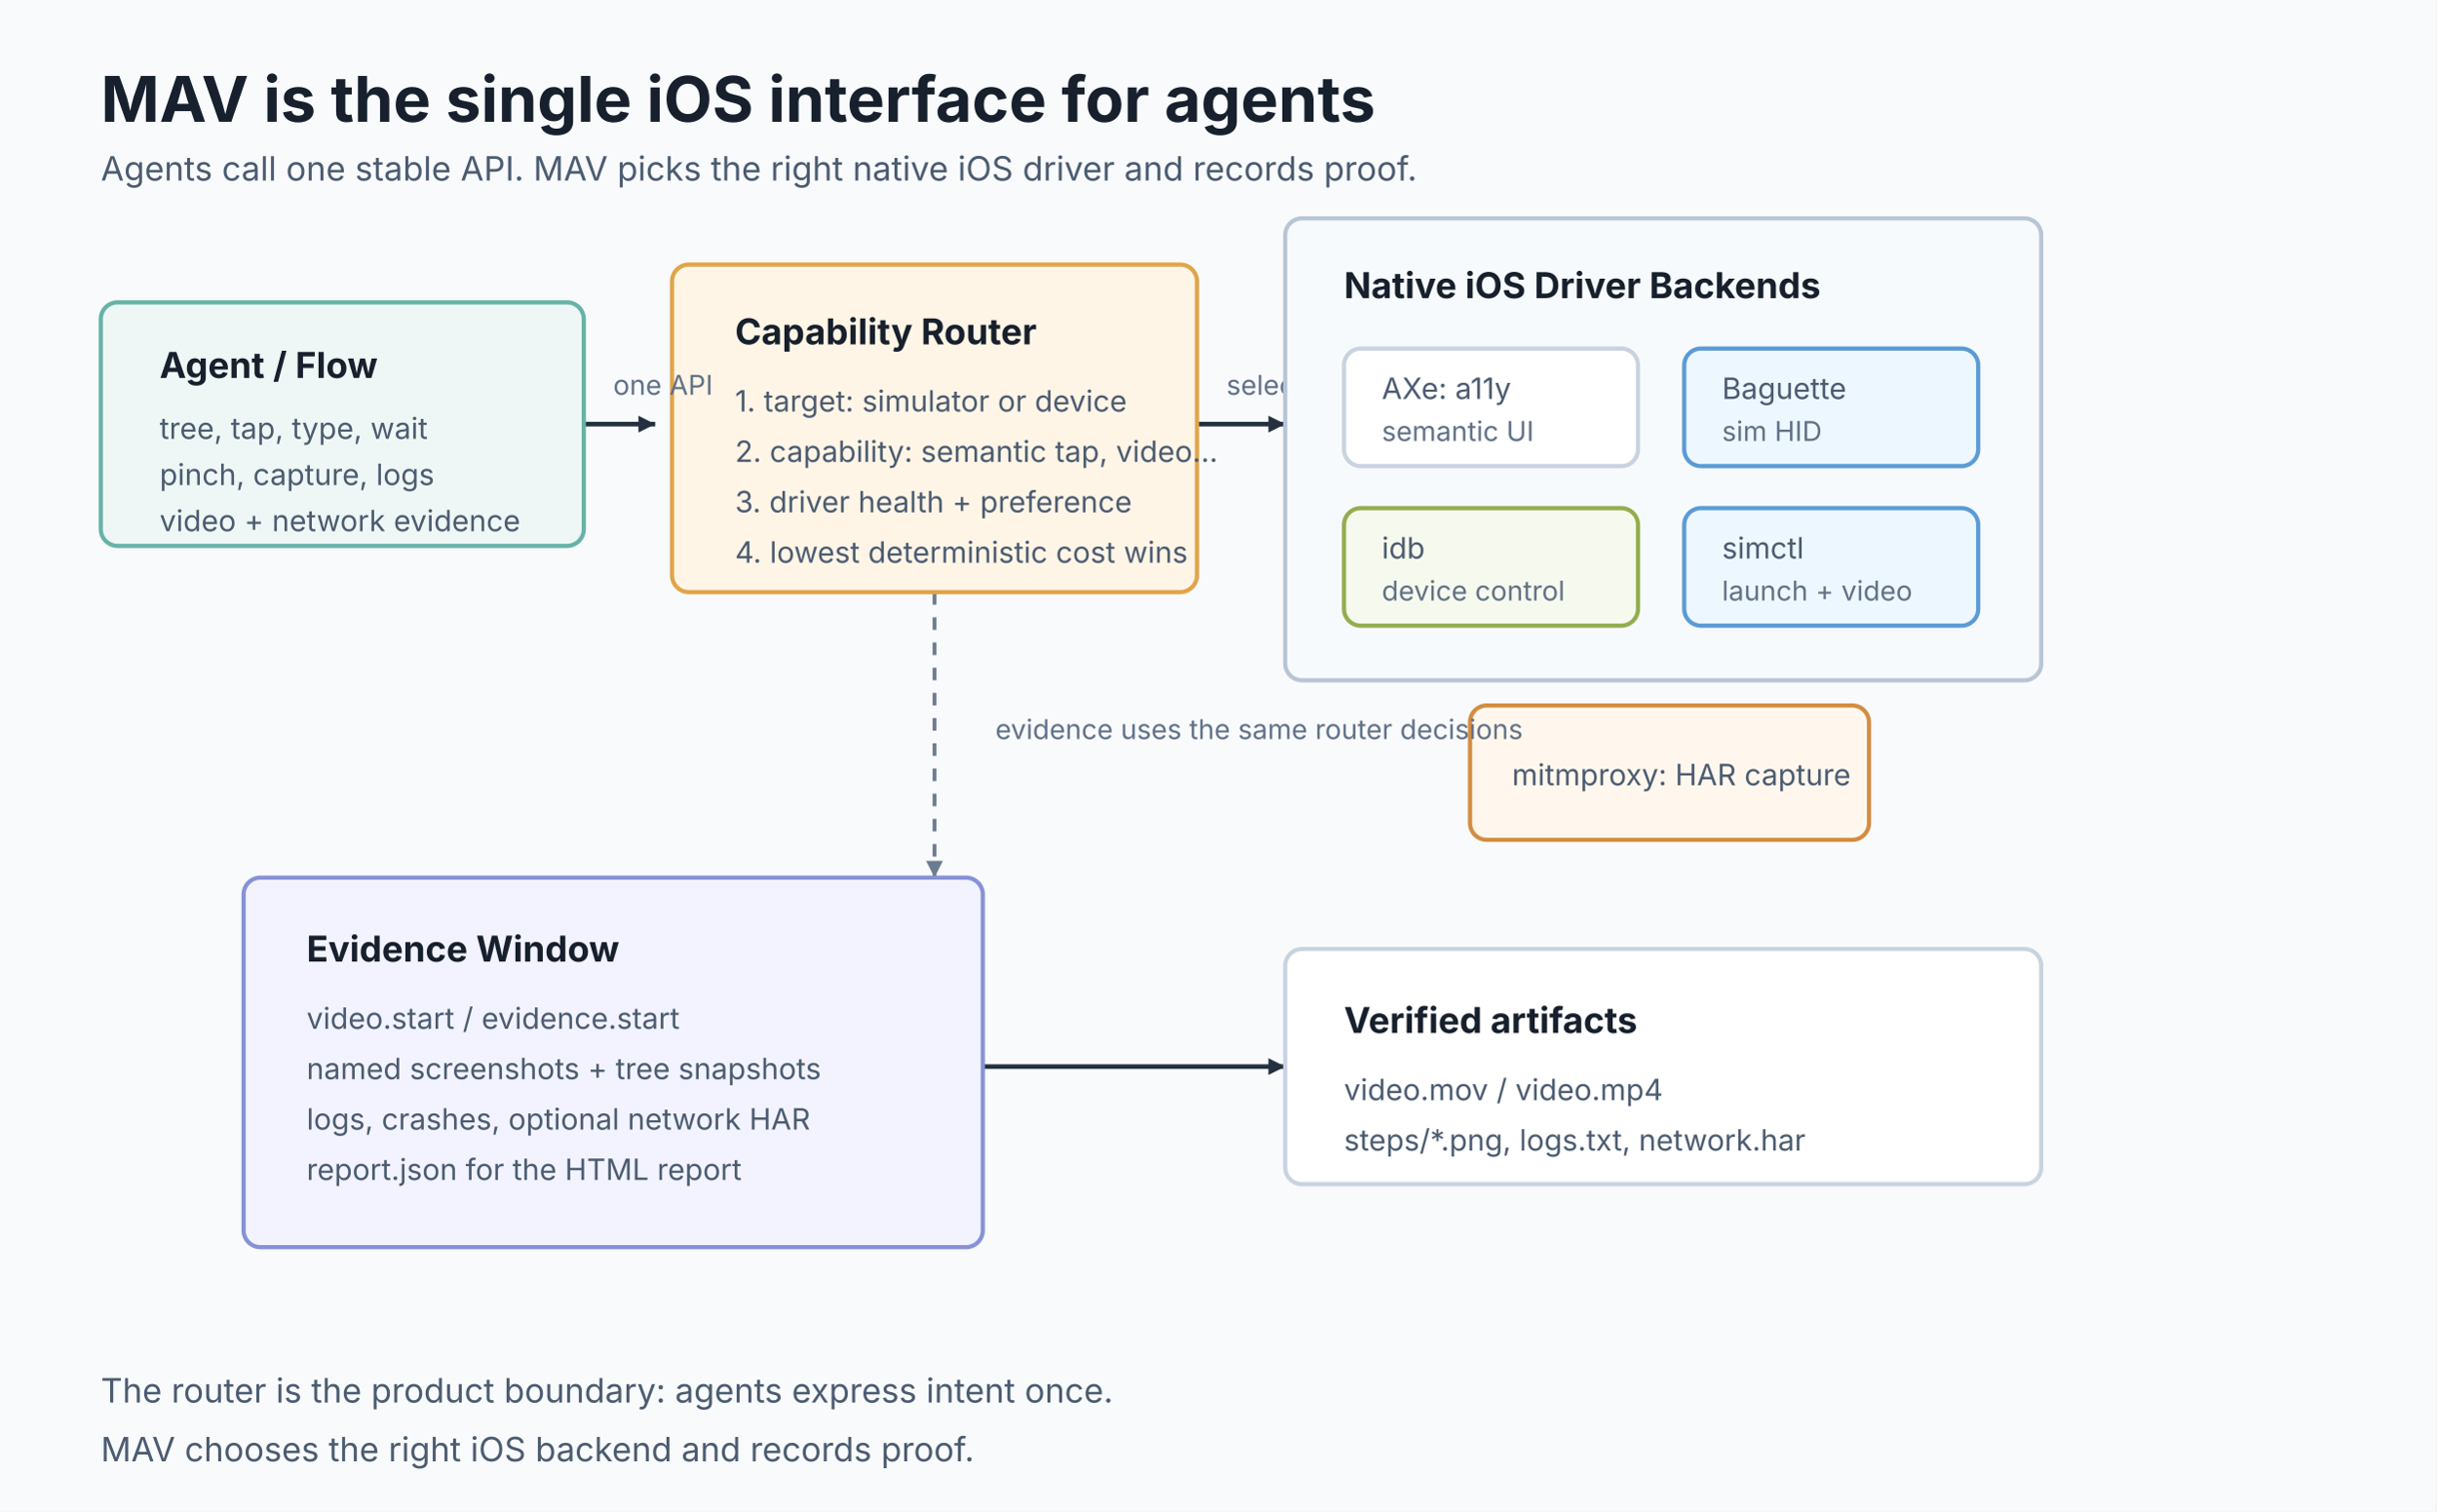
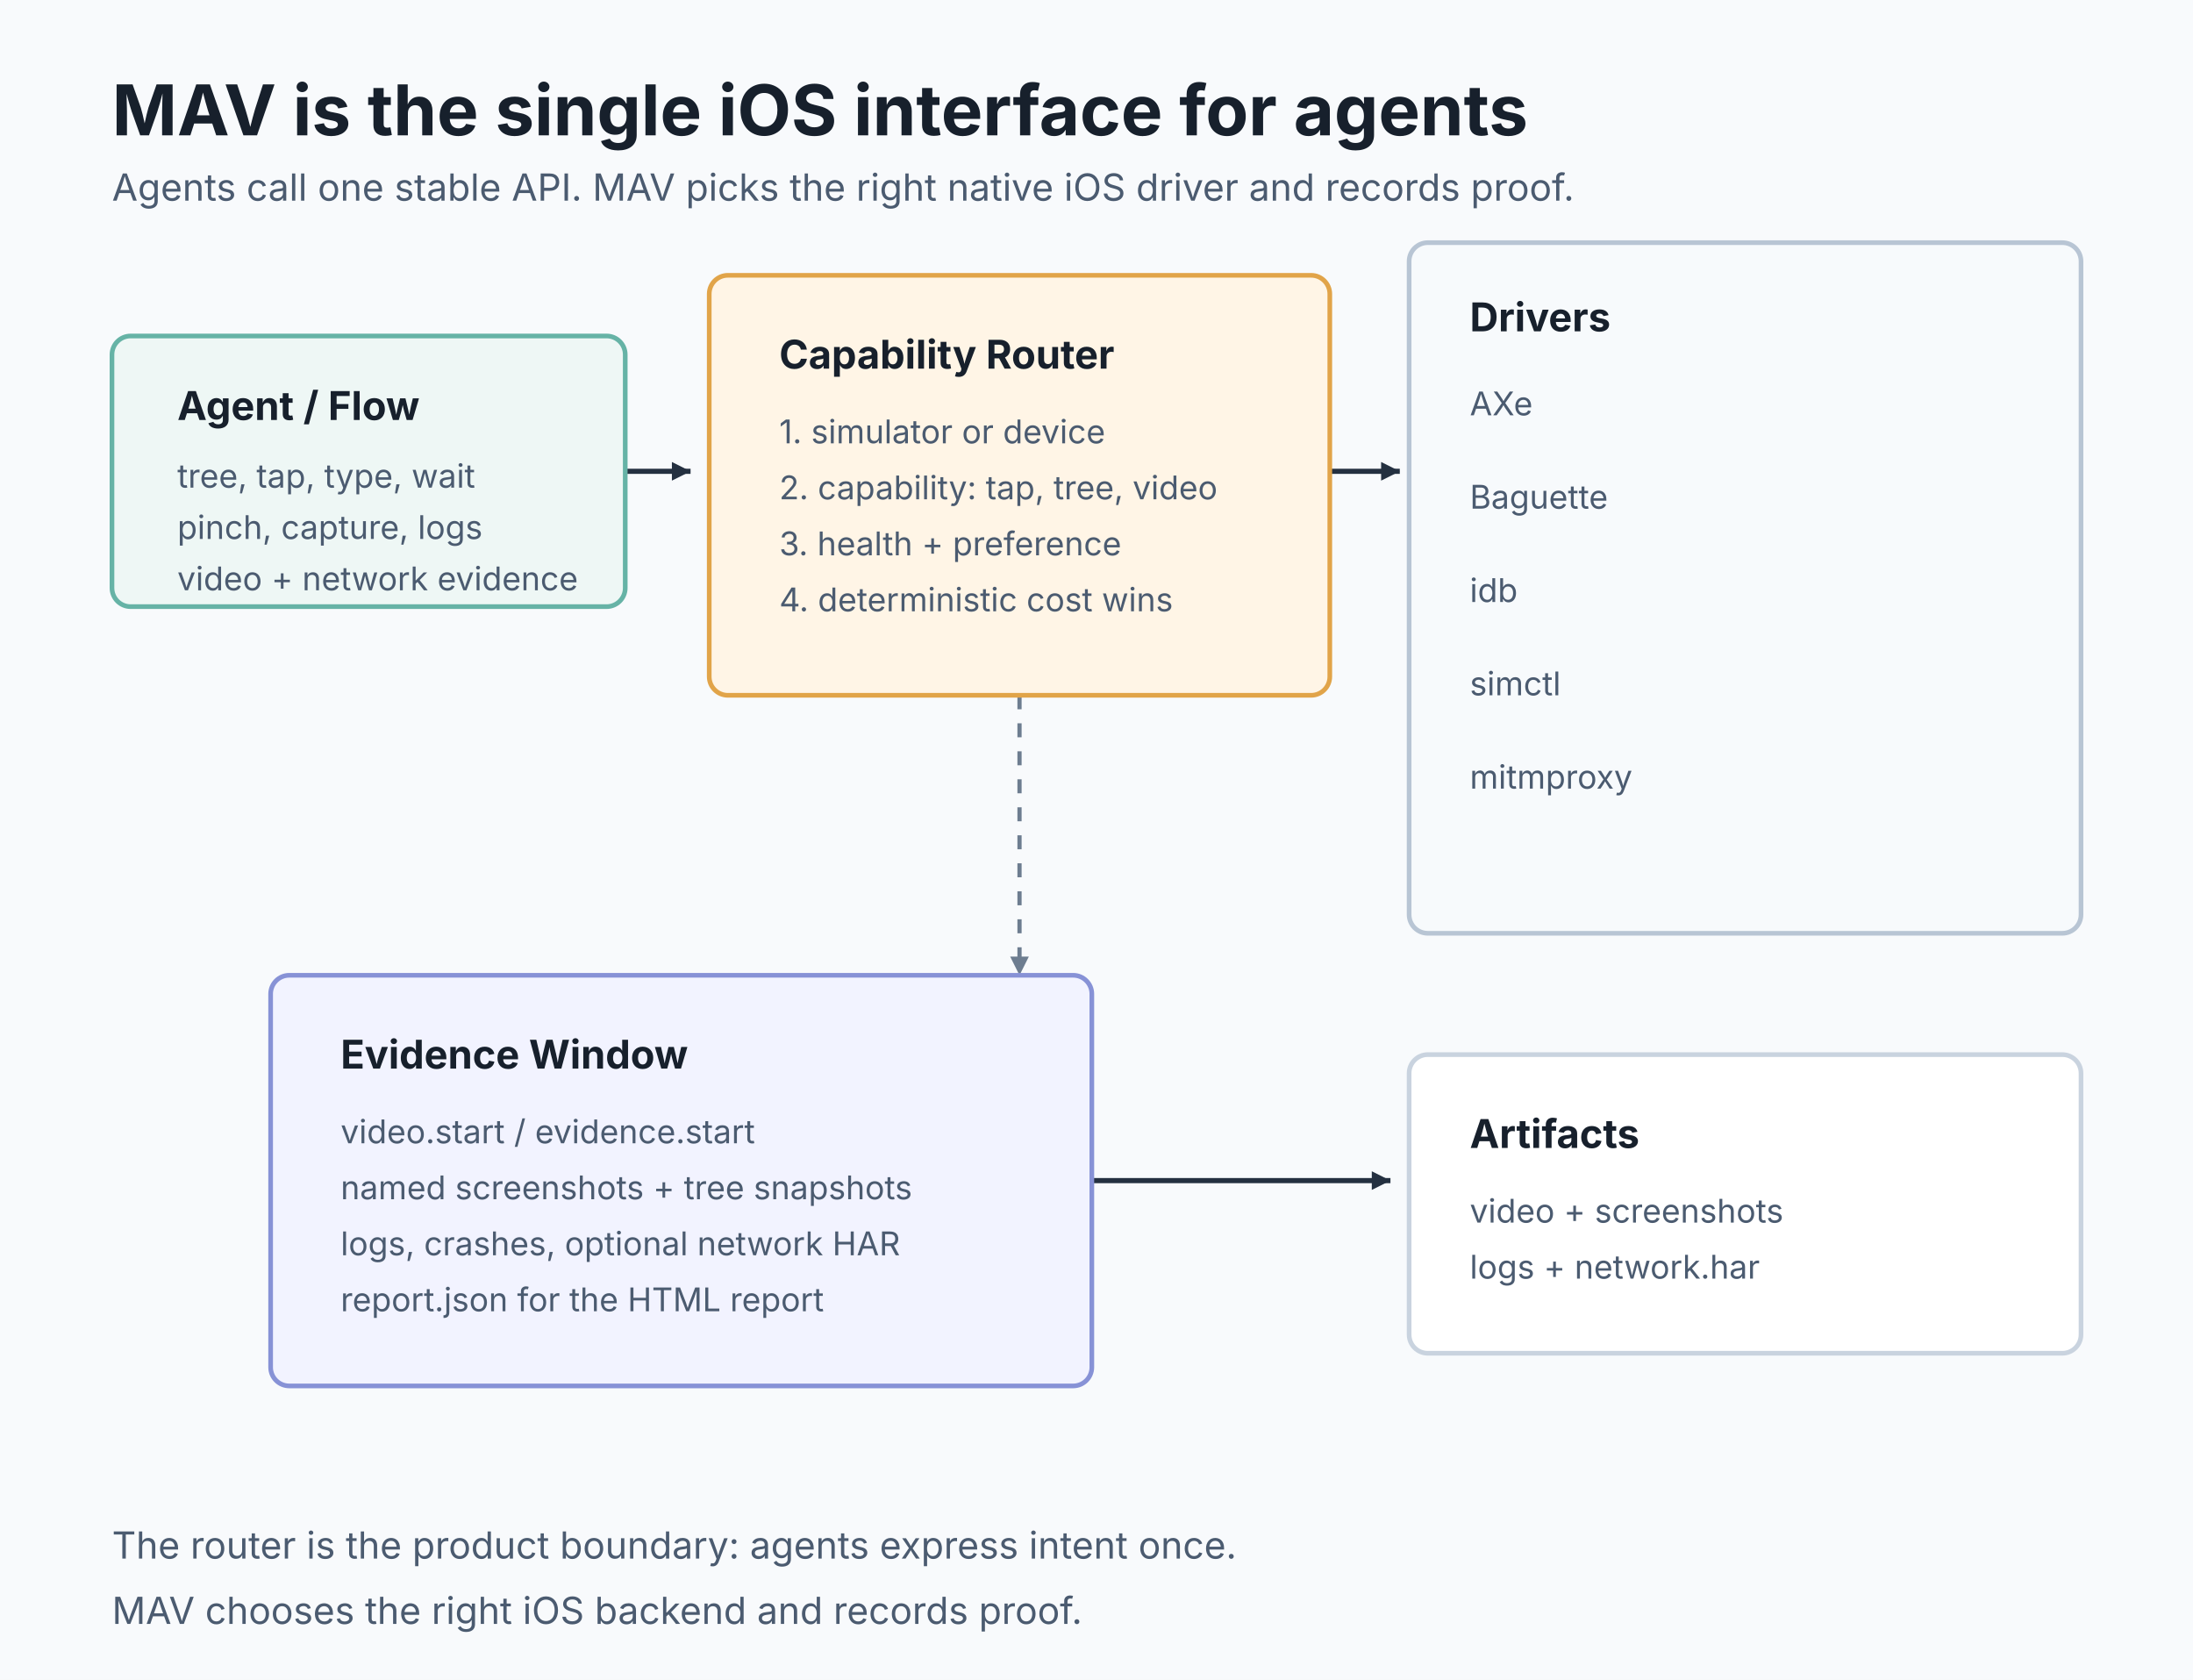
- <svg xmlns="http://www.w3.org/2000/svg" width="1160" height="720" viewBox="0 0 1160 720" role="img" aria-labelledby="title desc">
+ <svg xmlns="http://www.w3.org/2000/svg" width="940" height="720" viewBox="0 0 940 720" role="img" aria-labelledby="title desc">
  <defs>
    <marker id="arrow" markerWidth="12" markerHeight="12" refX="10" refY="6" orient="auto" markerUnits="userSpaceOnUse">
      <path d="M2,2 L10,6 L2,10 Z" fill="#243040" />
    </marker>
    <marker id="soft-arrow" markerWidth="12" markerHeight="12" refX="10" refY="6" orient="auto" markerUnits="userSpaceOnUse">
      <path d="M2,2 L10,6 L2,10 Z" fill="#6d7d90" />
    </marker>
    <style>
      text { font-family: -apple-system, BlinkMacSystemFont, "Segoe UI", sans-serif; fill: #17202c; }
      .title { font-size: 30px; font-weight: 700; }
      .subtitle { font-size: 16px; fill: #4b5b70; }
      .label { font-size: 17px; font-weight: 700; }
      .small { font-size: 14px; fill: #4b5b70; }
      .tiny { font-size: 13px; fill: #607086; }
      .box { fill: #ffffff; stroke: #c9d3df; stroke-width: 2; rx: 8; }
      .agent { fill: #eef7f5; stroke: #66b3a6; }
      .router { fill: #fff5e6; stroke: #e1a449; }
      .evidence { fill: #f2f3ff; stroke: #8792d6; }
      .backend { fill: #f7fafc; stroke: #b8c5d4; }
      .sim { fill: #edf7ff; stroke: #5b9bd5; }
      .device { fill: #f6f9ee; stroke: #93ad4f; }
      .network { fill: #fff7ed; stroke: #d38d42; }
      .line { stroke: #243040; stroke-width: 2.2; fill: none; marker-end: url(#arrow); }
      .softline { stroke: #6d7d90; stroke-width: 1.8; fill: none; marker-end: url(#soft-arrow); stroke-dasharray: 6 6; }
    </style>
  </defs>
-   <rect x="0" y="0" width="1160" height="720" fill="#f8fafc" />
+   <rect x="0" y="0" width="940" height="720" fill="#f8fafc" />
  <text x="48" y="58" class="title">MAV is the single iOS interface for agents</text>
  <text x="48" y="86" class="subtitle">Agents call one stable API. MAV picks the right native iOS driver and records proof.</text>
  <g id="routes">
-     <path d="M278 202 H312" class="line" />
-     <path d="M570 202 H612" class="line" />
-     <path d="M445 282 V418" class="softline" />
-     <path d="M292 508 H612" class="line" />
+     <path d="M268 202 H296" class="line" />
+     <path d="M570 202 H600" class="line" />
+     <path d="M437 298 V418" class="softline" />
+     <path d="M468 506 H596" class="line" />
  </g>
-   <rect x="48" y="144" width="230" height="116" class="box agent" />
+   <rect x="48" y="144" width="220" height="116" class="box agent" />
  <text x="76" y="180" class="label">Agent / Flow</text>
  <text x="76" y="209" class="small">tree, tap, type, wait</text>
  <text x="76" y="231" class="small">pinch, capture, logs</text>
  <text x="76" y="253" class="small">video + network evidence</text>
-   <rect x="320" y="126" width="250" height="156" class="box router" />
-   <text x="350" y="164" class="label">Capability Router</text>
-   <text x="350" y="196" class="small">1. target: simulator or device</text>
-   <text x="350" y="220" class="small">2. capability: semantic tap, video...</text>
-   <text x="350" y="244" class="small">3. driver health + preference</text>
-   <text x="350" y="268" class="small">4. lowest deterministic cost wins</text>
-   <text x="292" y="188" class="tiny">one API</text>
-   <text x="584" y="188" class="tiny">selected backend</text>
-   <rect x="612" y="104" width="360" height="220" class="box backend" />
-   <text x="640" y="142" class="label">Native iOS Driver Backends</text>
-   <rect x="640" y="166" width="140" height="56" class="box" />
-   <text x="658" y="190" class="small">AXe: a11y</text>
-   <text x="658" y="210" class="tiny">semantic UI</text>
-   <rect x="802" y="166" width="140" height="56" class="box sim" />
-   <text x="820" y="190" class="small">Baguette</text>
-   <text x="820" y="210" class="tiny">sim HID</text>
-   <rect x="640" y="242" width="140" height="56" class="box device" />
-   <text x="658" y="266" class="small">idb</text>
-   <text x="658" y="286" class="tiny">device control</text>
-   <rect x="802" y="242" width="140" height="56" class="box sim" />
-   <text x="820" y="266" class="small">simctl</text>
-   <text x="820" y="286" class="tiny">launch + video</text>
-   <rect x="700" y="336" width="190" height="64" class="box network" />
-   <text x="720" y="374" class="small">mitmproxy: HAR capture</text>
+   <rect x="304" y="118" width="266" height="180" class="box router" />
+   <text x="334" y="158" class="label">Capability Router</text>
+   <text x="334" y="190" class="small">1. simulator or device</text>
+   <text x="334" y="214" class="small">2. capability: tap, tree, video</text>
+   <text x="334" y="238" class="small">3. health + preference</text>
+   <text x="334" y="262" class="small">4. deterministic cost wins</text>
+   <rect x="604" y="104" width="288" height="296" class="box backend" />
+   <text x="630" y="142" class="label">Drivers</text>
+   <text x="630" y="178" class="small">AXe</text>
+   <text x="630" y="218" class="small">Baguette</text>
+   <text x="630" y="258" class="small">idb</text>
+   <text x="630" y="298" class="small">simctl</text>
+   <text x="630" y="338" class="small">mitmproxy</text>
  <rect x="116" y="418" width="352" height="176" class="box evidence" />
  <text x="146" y="458" class="label">Evidence Window</text>
  <text x="146" y="490" class="small">video.start / evidence.start</text>
  <text x="146" y="514" class="small">named screenshots + tree snapshots</text>
  <text x="146" y="538" class="small">logs, crashes, optional network HAR</text>
  <text x="146" y="562" class="small">report.json for the HTML report</text>
-   <rect x="612" y="452" width="360" height="112" class="box" />
-   <text x="640" y="492" class="label">Verified artifacts</text>
-   <text x="640" y="524" class="small">video.mov / video.mp4</text>
-   <text x="640" y="548" class="small">steps/*.png, logs.txt, network.har</text>
-   <text x="474" y="352" class="tiny">evidence uses the same router decisions</text>
+   <rect x="604" y="452" width="288" height="128" class="box" />
+   <text x="630" y="492" class="label">Artifacts</text>
+   <text x="630" y="524" class="small">video + screenshots</text>
+   <text x="630" y="548" class="small">logs + network.har</text>
  <text x="48" y="668" class="subtitle">The router is the product boundary: agents express intent once.</text>
  <text x="48" y="696" class="subtitle">MAV chooses the right iOS backend and records proof.</text>
</svg>
